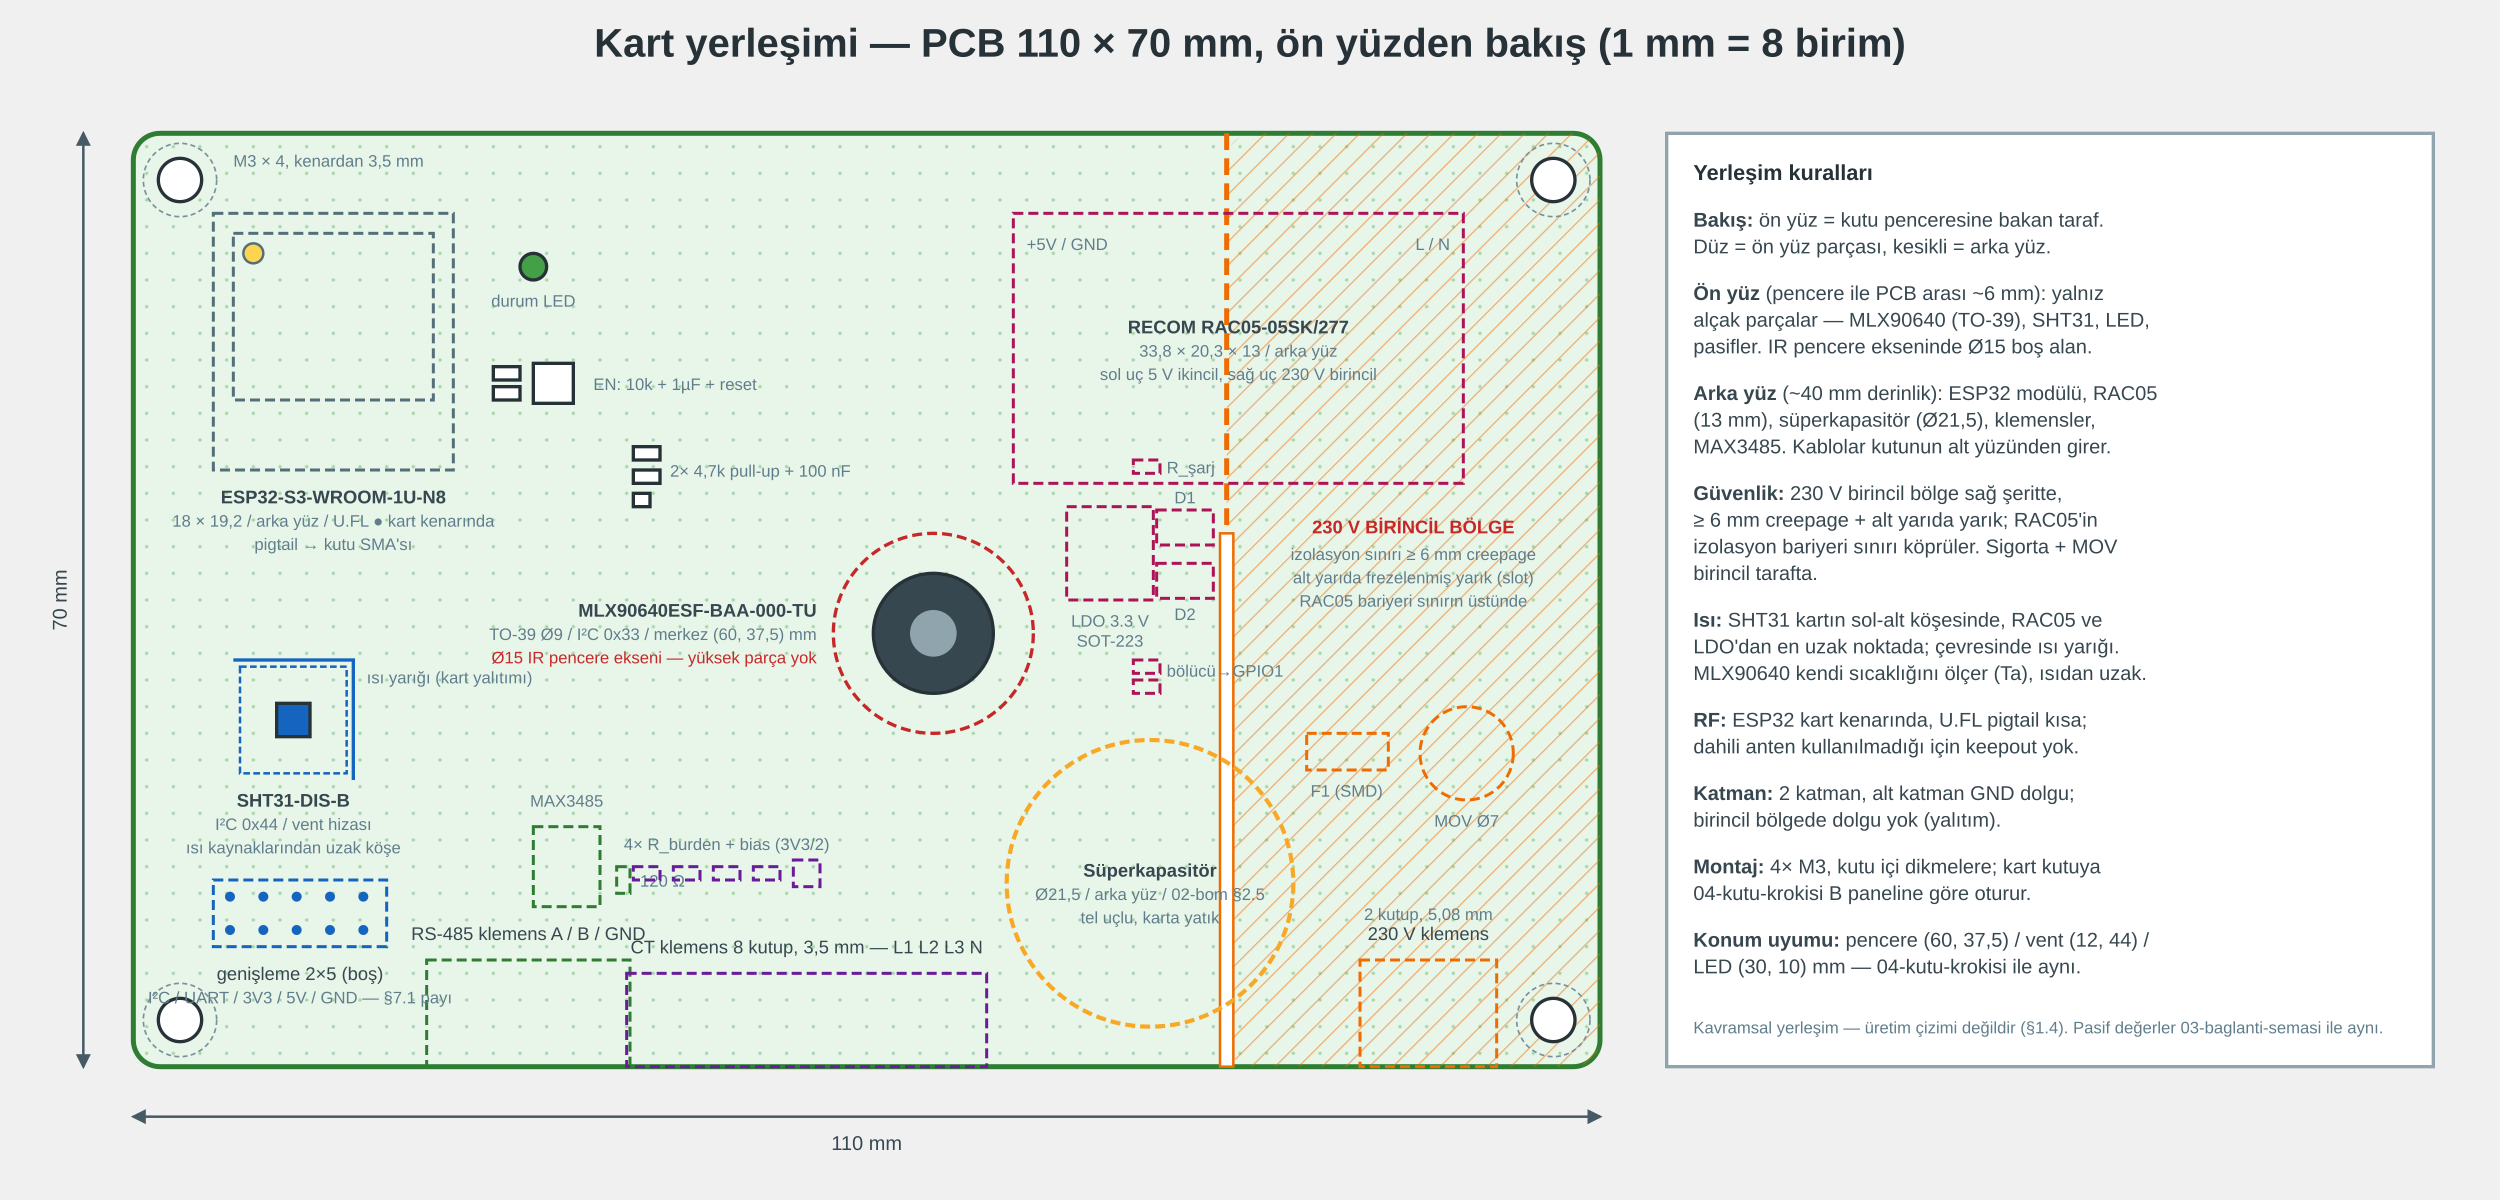
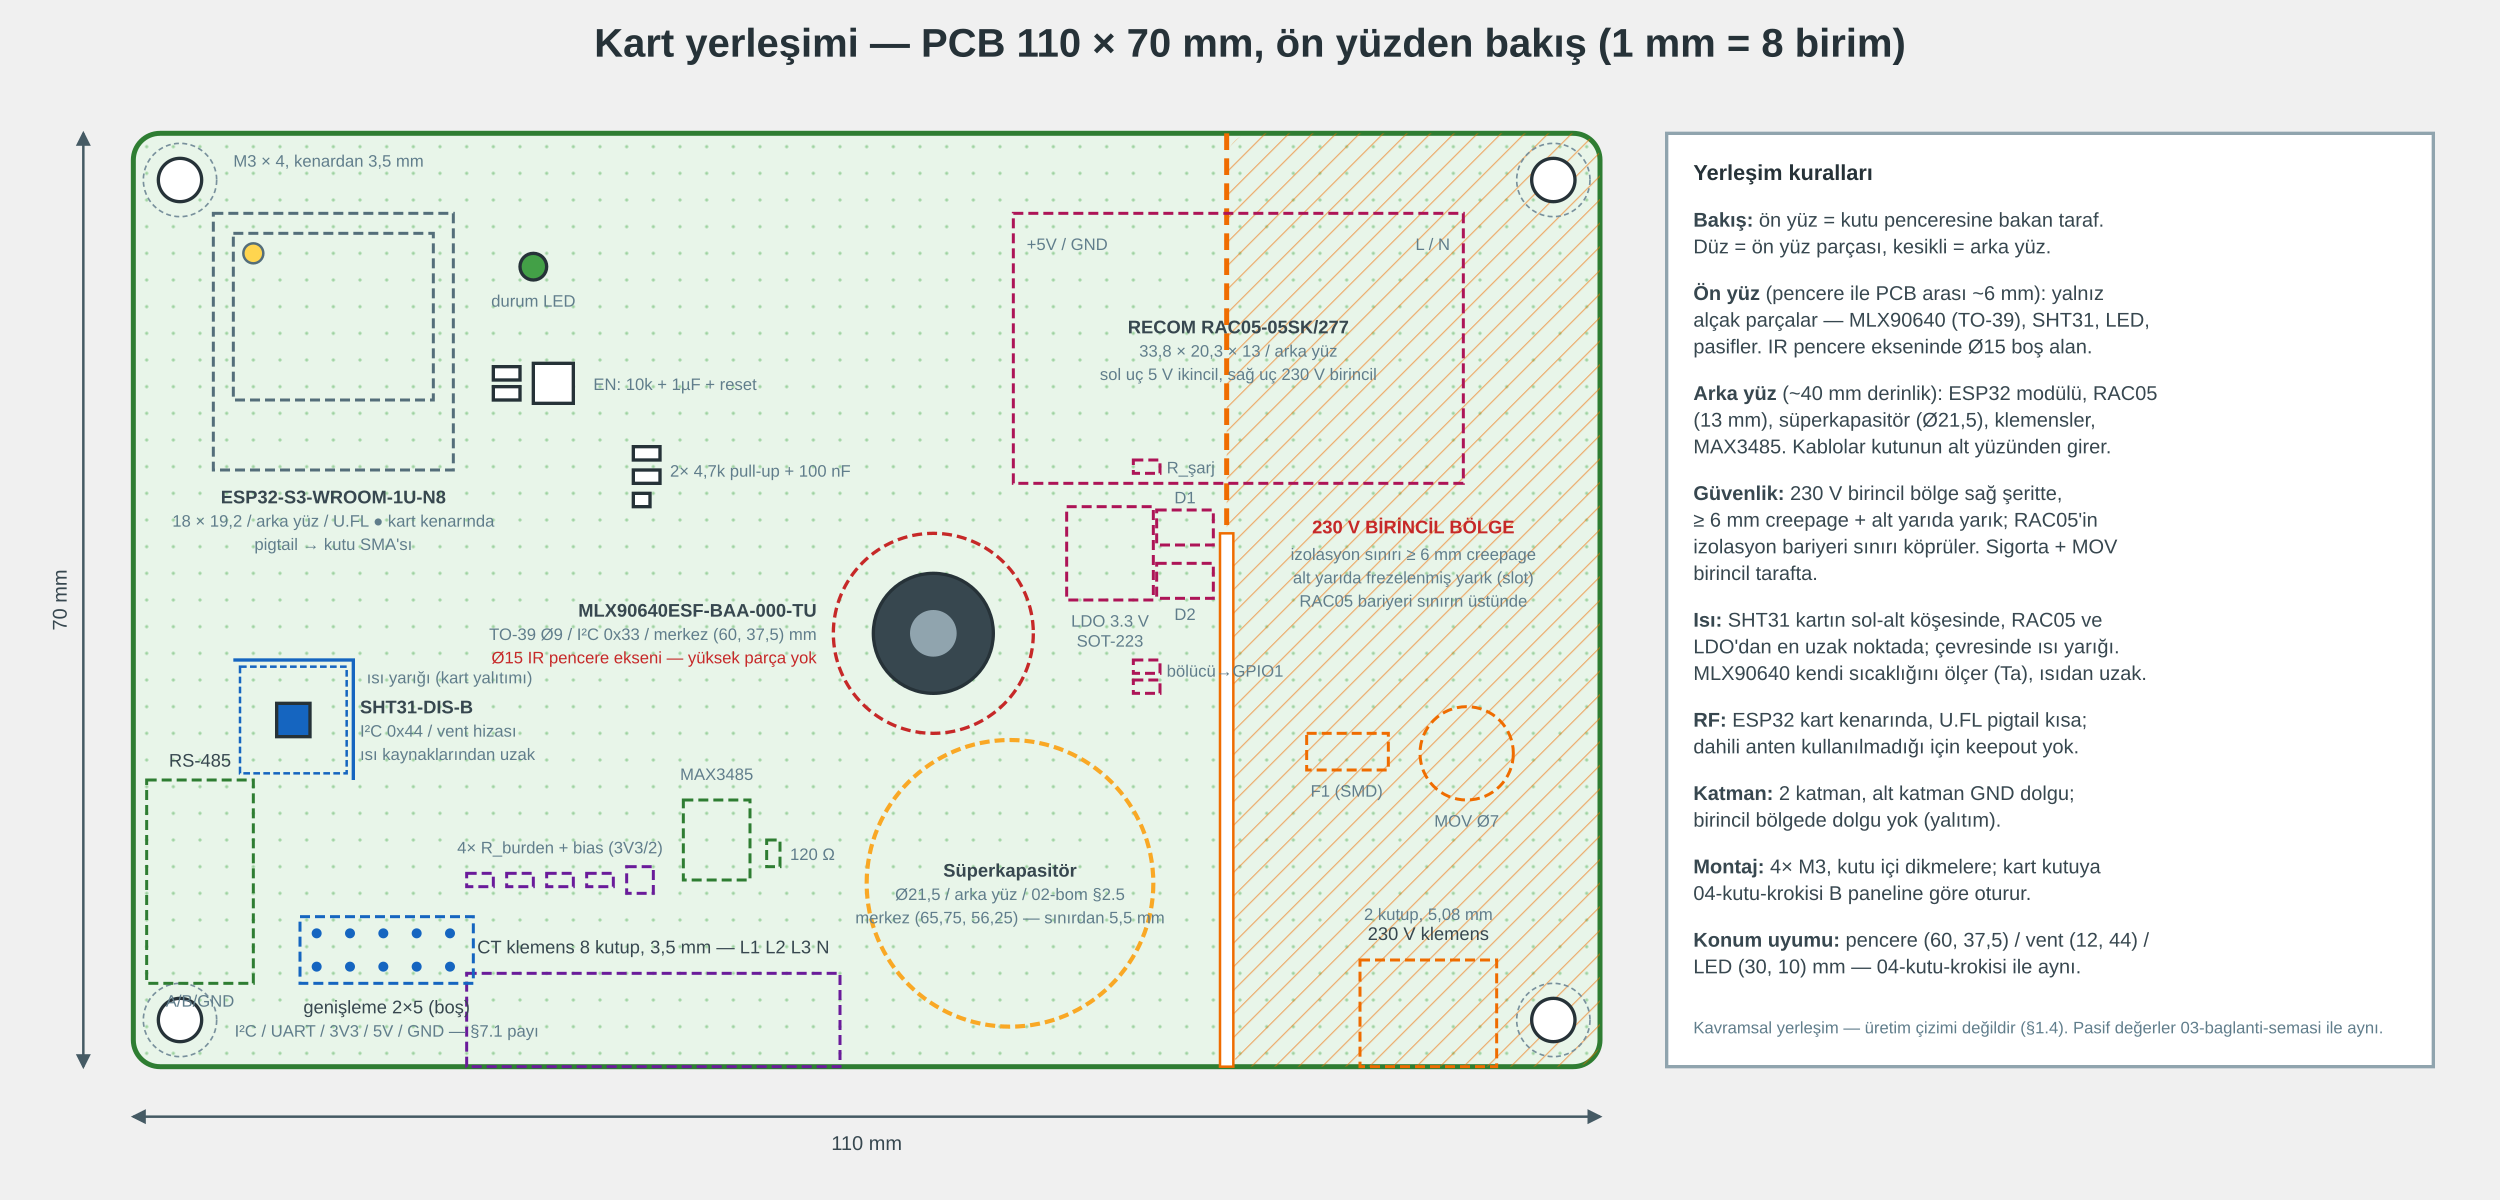
<svg xmlns="http://www.w3.org/2000/svg" viewBox="0 0 1500 720" width="100%" style="max-width:1200px;background:#fff;font-family:Arial,Helvetica,sans-serif;font-size:12px">
  <defs>
    <pattern id="pcb" width="16" height="16" patternUnits="userSpaceOnUse">
      <rect width="16" height="16" fill="#e8f5e9" />
      <circle cx="8" cy="8" r="1" fill="#a5d6a7" />
    </pattern>
    <pattern id="hv" width="10" height="10" patternTransform="rotate(45)" patternUnits="userSpaceOnUse">
      <line x1="0" y1="0" x2="0" y2="10" stroke="#ef6c00" stroke-width="1.5" opacity="0.5" />
    </pattern>
    <marker id="dim" markerWidth="10" markerHeight="10" refX="5" refY="3" orient="auto-start-reverse">
      <path d="M0,0 L6,3 L0,6 z" fill="#455a64" />
    </marker>
  </defs>
  <style>
    .front{fill:#fff;stroke:#263238;stroke-width:2}
    .back{fill:none;stroke:#546e7a;stroke-width:1.8;stroke-dasharray:6 3}
    .lbl{font-size:11px;fill:#37474f}
    .sub{font-size:10px;fill:#607d8b}
    .ttl{font-size:13px;font-weight:700;fill:#263238}
    .note{font-size:12px;fill:#37474f}
    .warn{fill:#c62828}
  </style>
  <text x="750" y="34" text-anchor="middle" font-size="24" font-weight="700" fill="#263238">Kart yerleşimi — PCB 110 × 70 mm, ön yüzden bakış (1 mm = 8 birim)</text>
  <g transform="translate(80,80)">
    <rect x="0" y="0" width="880" height="560" rx="16" fill="url(#pcb)" stroke="#2e7d32" stroke-width="3" />
    <rect x="656" y="0" width="224" height="560" rx="16" fill="url(#hv)" />
    <line x1="656" y1="0" x2="656" y2="560" stroke="#ef6c00" stroke-width="3" stroke-dasharray="10 5" />
    <rect x="652" y="240" width="8" height="320" fill="#fff" stroke="#ef6c00" stroke-width="1.5" />
    <text x="768" y="240" text-anchor="middle" class="lbl warn" font-weight="700">230 V BİRİNCİL BÖLGE</text>
    <text x="768" y="256" text-anchor="middle" class="sub">izolasyon sınırı ≥ 6 mm creepage</text>
    <text x="768" y="270" text-anchor="middle" class="sub">alt yarıda frezelenmiş yarık (slot)</text>
    <text x="768" y="284" text-anchor="middle" class="sub">RAC05 bariyeri sınırın üstünde</text>
    <g fill="#fff" stroke="#263238" stroke-width="2">
      <circle cx="28" cy="28" r="13" />
      <circle cx="852" cy="28" r="13" />
      <circle cx="28" cy="532" r="13" />
      <circle cx="852" cy="532" r="13" />
    </g>
    <g fill="none" stroke="#78909c" stroke-width="1" stroke-dasharray="3 2">
      <circle cx="28" cy="28" r="22" />
      <circle cx="852" cy="28" r="22" />
      <circle cx="28" cy="532" r="22" />
      <circle cx="852" cy="532" r="22" />
    </g>
    <text x="60" y="20" class="sub">M3 × 4, kenardan 3,5 mm</text>
    <circle cx="480" cy="300" r="60" fill="none" stroke="#c62828" stroke-width="2" stroke-dasharray="6 3" />
    <circle cx="480" cy="300" r="36" class="front" style="fill:#37474f" />
    <circle cx="480" cy="300" r="14" fill="#90a4ae" />
    <text x="410" y="290" text-anchor="end" class="lbl" font-weight="700">MLX90640ESF-BAA-000-TU</text>
    <text x="410" y="304" text-anchor="end" class="sub">TO-39 Ø9 / I²C 0x33 / merkez (60, 37,5) mm</text>
    <text x="410" y="318" text-anchor="end" class="sub warn">Ø15 IR pencere ekseni — yüksek parça yok</text>
    <rect x="300" y="188" width="16" height="8" class="front" />
    <rect x="300" y="202" width="16" height="8" class="front" />
    <rect x="300" y="216" width="10" height="8" class="front" />
    <text x="322" y="206" class="sub">2× 4,7k pull-up + 100 nF</text>
    <rect x="64" y="320" width="64" height="64" fill="none" stroke="#1565c0" stroke-width="1.5" stroke-dasharray="4 2" />
    <rect x="86" y="342" width="20" height="20" class="front" style="fill:#1565c0" />
-     <text x="96" y="404" text-anchor="middle" class="lbl" font-weight="700">SHT31-DIS-B</text>
-     <text x="96" y="418" text-anchor="middle" class="sub">I²C 0x44 / vent hizası</text>
-     <text x="96" y="432" text-anchor="middle" class="sub">ısı kaynaklarından uzak köşe</text>
+     <text x="136" y="348" class="lbl" font-weight="700">SHT31-DIS-B</text>
+     <text x="136" y="362" class="sub">I²C 0x44 / vent hizası</text>
+     <text x="136" y="376" class="sub">ısı kaynaklarından uzak</text>
    <path d="M60 316 h72 v72" fill="none" stroke="#1565c0" stroke-width="2" />
    <text x="140" y="330" class="sub" fill="#1565c0">ısı yarığı (kart yalıtımı)</text>
    <circle cx="240" cy="80" r="8" class="front" style="fill:#43a047" />
    <text x="240" y="104" text-anchor="middle" class="sub">durum LED</text>
    <rect x="216" y="140" width="16" height="8" class="front" />
    <rect x="216" y="152" width="16" height="8" class="front" />
    <rect x="240" y="138" width="24" height="24" class="front" />
    <text x="276" y="154" class="sub">EN: 10k + 1µF + reset</text>
    <rect x="48" y="48" width="144" height="154" class="back" />
    <rect x="60" y="60" width="120" height="100" class="back" />
    <circle cx="72" cy="72" r="6" fill="#ffd54f" stroke="#546e7a" stroke-width="1.5" />
    <text x="120" y="222" text-anchor="middle" class="lbl" font-weight="700">ESP32-S3-WROOM-1U-N8</text>
    <text x="120" y="236" text-anchor="middle" class="sub">18 × 19,2 / arka yüz / U.FL ● kart kenarında</text>
    <text x="120" y="250" text-anchor="middle" class="sub">pigtail → kutu SMA'sı</text>
    <rect x="528" y="48" width="270" height="162" class="back" style="stroke:#ad1457" />
    <text x="663" y="120" text-anchor="middle" class="lbl" font-weight="700" fill="#ad1457">RECOM RAC05-05SK/277</text>
    <text x="663" y="134" text-anchor="middle" class="sub">33,8 × 20,3 × 13 / arka yüz</text>
    <text x="663" y="148" text-anchor="middle" class="sub">sol uç 5 V ikincil, sağ uç 230 V birincil</text>
    <text x="536" y="70" class="sub">+5V / GND</text>
    <text x="790" y="70" class="sub" text-anchor="end">L / N</text>
    <rect x="704" y="360" width="49" height="22" class="back" style="stroke:#ef6c00" />
    <text x="728" y="398" text-anchor="middle" class="sub">F1 (SMD)</text>
    <circle cx="800" cy="372" r="28" class="back" style="stroke:#ef6c00" />
    <text x="800" y="416" text-anchor="middle" class="sub">MOV Ø7</text>
    <rect x="736" y="496" width="82" height="64" class="back" style="stroke:#ef6c00" />
    <text x="777" y="484" text-anchor="middle" class="lbl">230 V klemens</text>
    <text x="777" y="472" text-anchor="middle" class="sub">2 kutup, 5,08 mm</text>
    <rect x="560" y="224" width="52" height="56" class="back" style="stroke:#ad1457" />
    <text x="586" y="296" text-anchor="middle" class="sub">LDO 3.3 V</text>
    <text x="586" y="308" text-anchor="middle" class="sub">SOT-223</text>
    <rect x="614" y="226" width="34" height="21" class="back" style="stroke:#ad1457" />
    <text x="631" y="222" text-anchor="middle" class="sub">D1</text>
    <rect x="614" y="258" width="34" height="21" class="back" style="stroke:#ad1457" />
    <text x="631" y="292" text-anchor="middle" class="sub">D2</text>
    <rect x="600" y="196" width="16" height="8" class="back" style="stroke:#ad1457" />
    <text x="620" y="204" class="sub">R_şarj</text>
    <rect x="600" y="316" width="16" height="8" class="back" style="stroke:#ad1457" />
    <rect x="600" y="328" width="16" height="8" class="back" style="stroke:#ad1457" />
    <text x="620" y="326" class="sub">bölücü→GPIO1</text>
-     <circle cx="610" cy="450" r="86" class="back" style="stroke:#f9a825;stroke-width:2.5" />
-     <text x="610" y="446" text-anchor="middle" class="lbl" font-weight="700" fill="#f57f17">Süperkapasitör</text>
-     <text x="610" y="460" text-anchor="middle" class="sub">Ø21,5 / arka yüz / 02-bom §2.5</text>
-     <text x="610" y="474" text-anchor="middle" class="sub">tel uçlu, karta yatık</text>
-     <rect x="240" y="416" width="40" height="48" class="back" style="stroke:#2e7d32" />
-     <text x="260" y="404" text-anchor="middle" class="sub">MAX3485</text>
-     <rect x="290" y="440" width="8" height="16" class="back" style="stroke:#2e7d32" />
-     <text x="304" y="452" class="sub">120 Ω</text>
-     <rect x="176" y="496" width="122" height="64" class="back" style="stroke:#2e7d32" />
-     <text x="237" y="484" text-anchor="middle" class="lbl">RS-485 klemens A / B / GND</text>
+     <circle cx="526" cy="450" r="86" class="back" style="stroke:#f9a825;stroke-width:2.5" />
+     <text x="526" y="446" text-anchor="middle" class="lbl" font-weight="700" fill="#f57f17">Süperkapasitör</text>
+     <text x="526" y="460" text-anchor="middle" class="sub">Ø21,5 / arka yüz / 02-bom §2.5</text>
+     <text x="526" y="474" text-anchor="middle" class="sub">merkez (65,75, 56,25) — sınırdan 5,5 mm</text>
+     <rect x="330" y="400" width="40" height="48" class="back" style="stroke:#2e7d32" />
+     <text x="350" y="388" text-anchor="middle" class="sub">MAX3485</text>
+     <rect x="380" y="424" width="8" height="16" class="back" style="stroke:#2e7d32" />
+     <text x="394" y="436" class="sub">120 Ω</text>
+     <rect x="8" y="388" width="64" height="122" class="back" style="stroke:#2e7d32" />
+     <text x="40" y="380" text-anchor="middle" class="lbl" fill="#2e7d32">RS-485</text>
+     <text x="40" y="524" text-anchor="middle" class="sub" fill="#2e7d32">A/B/GND</text>
    <g class="back" style="stroke:#6a1b9a">
-       <rect x="300" y="440" width="16" height="8" />
-       <rect x="324" y="440" width="16" height="8" />
-       <rect x="348" y="440" width="16" height="8" />
-       <rect x="372" y="440" width="16" height="8" />
-       <rect x="396" y="436" width="16" height="16" />
+       <rect x="200" y="444" width="16" height="8" />
+       <rect x="224" y="444" width="16" height="8" />
+       <rect x="248" y="444" width="16" height="8" />
+       <rect x="272" y="444" width="16" height="8" />
+       <rect x="296" y="440" width="16" height="16" />
    </g>
-     <text x="356" y="430" text-anchor="middle" class="sub" fill="#6a1b9a">4× R_burden + bias (3V3/2)</text>
-     <rect x="296" y="504" width="216" height="56" class="back" style="stroke:#6a1b9a" />
-     <text x="404" y="492" text-anchor="middle" class="lbl">CT klemens 8 kutup, 3,5 mm — L1 L2 L3 N</text>
-     <rect x="48" y="448" width="104" height="40" class="back" style="stroke:#1565c0" />
+     <text x="256" y="432" text-anchor="middle" class="sub" fill="#6a1b9a">4× R_burden + bias (3V3/2)</text>
+     <rect x="200" y="504" width="224" height="56" class="back" style="stroke:#6a1b9a" />
+     <text x="312" y="492" text-anchor="middle" class="lbl">CT klemens 8 kutup, 3,5 mm — L1 L2 L3 N</text>
+     <rect x="100" y="470" width="104" height="40" class="back" style="stroke:#1565c0" />
    <g fill="#1565c0">
-       <circle cx="58" cy="458" r="3" />
-       <circle cx="78" cy="458" r="3" />
-       <circle cx="98" cy="458" r="3" />
-       <circle cx="118" cy="458" r="3" />
-       <circle cx="138" cy="458" r="3" />
-       <circle cx="58" cy="478" r="3" />
-       <circle cx="78" cy="478" r="3" />
-       <circle cx="98" cy="478" r="3" />
-       <circle cx="118" cy="478" r="3" />
-       <circle cx="138" cy="478" r="3" />
+       <circle cx="110" cy="480" r="3" />
+       <circle cx="130" cy="480" r="3" />
+       <circle cx="150" cy="480" r="3" />
+       <circle cx="170" cy="480" r="3" />
+       <circle cx="190" cy="480" r="3" />
+       <circle cx="110" cy="500" r="3" />
+       <circle cx="130" cy="500" r="3" />
+       <circle cx="150" cy="500" r="3" />
+       <circle cx="170" cy="500" r="3" />
+       <circle cx="190" cy="500" r="3" />
    </g>
-     <text x="100" y="508" text-anchor="middle" class="lbl" fill="#1565c0">genişleme 2×5 (boş)</text>
-     <text x="100" y="522" text-anchor="middle" class="sub">I²C / UART / 3V3 / 5V / GND — §7.1 payı</text>
+     <text x="152" y="528" text-anchor="middle" class="lbl" fill="#1565c0">genişleme 2×5 (boş)</text>
+     <text x="152" y="542" text-anchor="middle" class="sub">I²C / UART / 3V3 / 5V / GND — §7.1 payı</text>
    <line x1="0" y1="590" x2="880" y2="590" stroke="#455a64" stroke-width="1.5" marker-start="url(#dim)" marker-end="url(#dim)" />
    <text x="440" y="610" text-anchor="middle" class="note">110 mm</text>
    <line x1="-30" y1="0" x2="-30" y2="560" stroke="#455a64" stroke-width="1.5" marker-start="url(#dim)" marker-end="url(#dim)" />
    <text x="-40" y="280" text-anchor="middle" class="note" transform="rotate(-90 -40 280)">70 mm</text>
  </g>
  <g transform="translate(1000,80)">
    <rect x="0" y="0" width="460" height="560" fill="#fff" stroke="#90a4ae" stroke-width="2" />
    <text x="16" y="28" class="ttl">Yerleşim kuralları</text>
    <g class="note">
      <text x="16" y="56">
        <tspan font-weight="700">Bakış:</tspan> ön yüz = kutu penceresine bakan taraf.</text>
      <text x="16" y="72">Düz = ön yüz parçası, kesikli = arka yüz.</text>
      <text x="16" y="100">
        <tspan font-weight="700">Ön yüz</tspan> (pencere ile PCB arası ~6 mm): yalnız</text>
      <text x="16" y="116">alçak parçalar — MLX90640 (TO-39), SHT31, LED,</text>
      <text x="16" y="132">pasifler. IR pencere ekseninde Ø15 boş alan.</text>
      <text x="16" y="160">
        <tspan font-weight="700">Arka yüz</tspan> (~40 mm derinlik): ESP32 modülü, RAC05</text>
      <text x="16" y="176">(13 mm), süperkapasitör (Ø21,5), klemensler,</text>
      <text x="16" y="192">MAX3485. Kablolar kutunun alt yüzünden girer.</text>
      <text x="16" y="220">
        <tspan font-weight="700">Güvenlik:</tspan> 230 V birincil bölge sağ şeritte,</text>
      <text x="16" y="236">≥ 6 mm creepage + alt yarıda yarık; RAC05'in</text>
      <text x="16" y="252">izolasyon bariyeri sınırı köprüler. Sigorta + MOV</text>
      <text x="16" y="268">birincil tarafta.</text>
      <text x="16" y="296">
        <tspan font-weight="700">Isı:</tspan> SHT31 kartın sol-alt köşesinde, RAC05 ve</text>
      <text x="16" y="312">LDO'dan en uzak noktada; çevresinde ısı yarığı.</text>
      <text x="16" y="328">MLX90640 kendi sıcaklığını ölçer (Ta), ısıdan uzak.</text>
      <text x="16" y="356">
        <tspan font-weight="700">RF:</tspan> ESP32 kart kenarında, U.FL pigtail kısa;</text>
      <text x="16" y="372">dahili anten kullanılmadığı için keepout yok.</text>
      <text x="16" y="400">
        <tspan font-weight="700">Katman:</tspan> 2 katman, alt katman GND dolgu;</text>
      <text x="16" y="416">birincil bölgede dolgu yok (yalıtım).</text>
      <text x="16" y="444">
        <tspan font-weight="700">Montaj:</tspan> 4× M3, kutu içi dikmelere; kart kutuya</text>
      <text x="16" y="460">04-kutu-krokisi B paneline göre oturur.</text>
      <text x="16" y="488">
        <tspan font-weight="700">Konum uyumu:</tspan> pencere (60, 37,5) / vent (12, 44) /</text>
      <text x="16" y="504">LED (30, 10) mm — 04-kutu-krokisi ile aynı.</text>
    </g>
    <text x="16" y="540" class="sub">Kavramsal yerleşim — üretim çizimi değildir (§1.4). Pasif değerler 03-baglanti-semasi ile aynı.</text>
  </g>
</svg>
